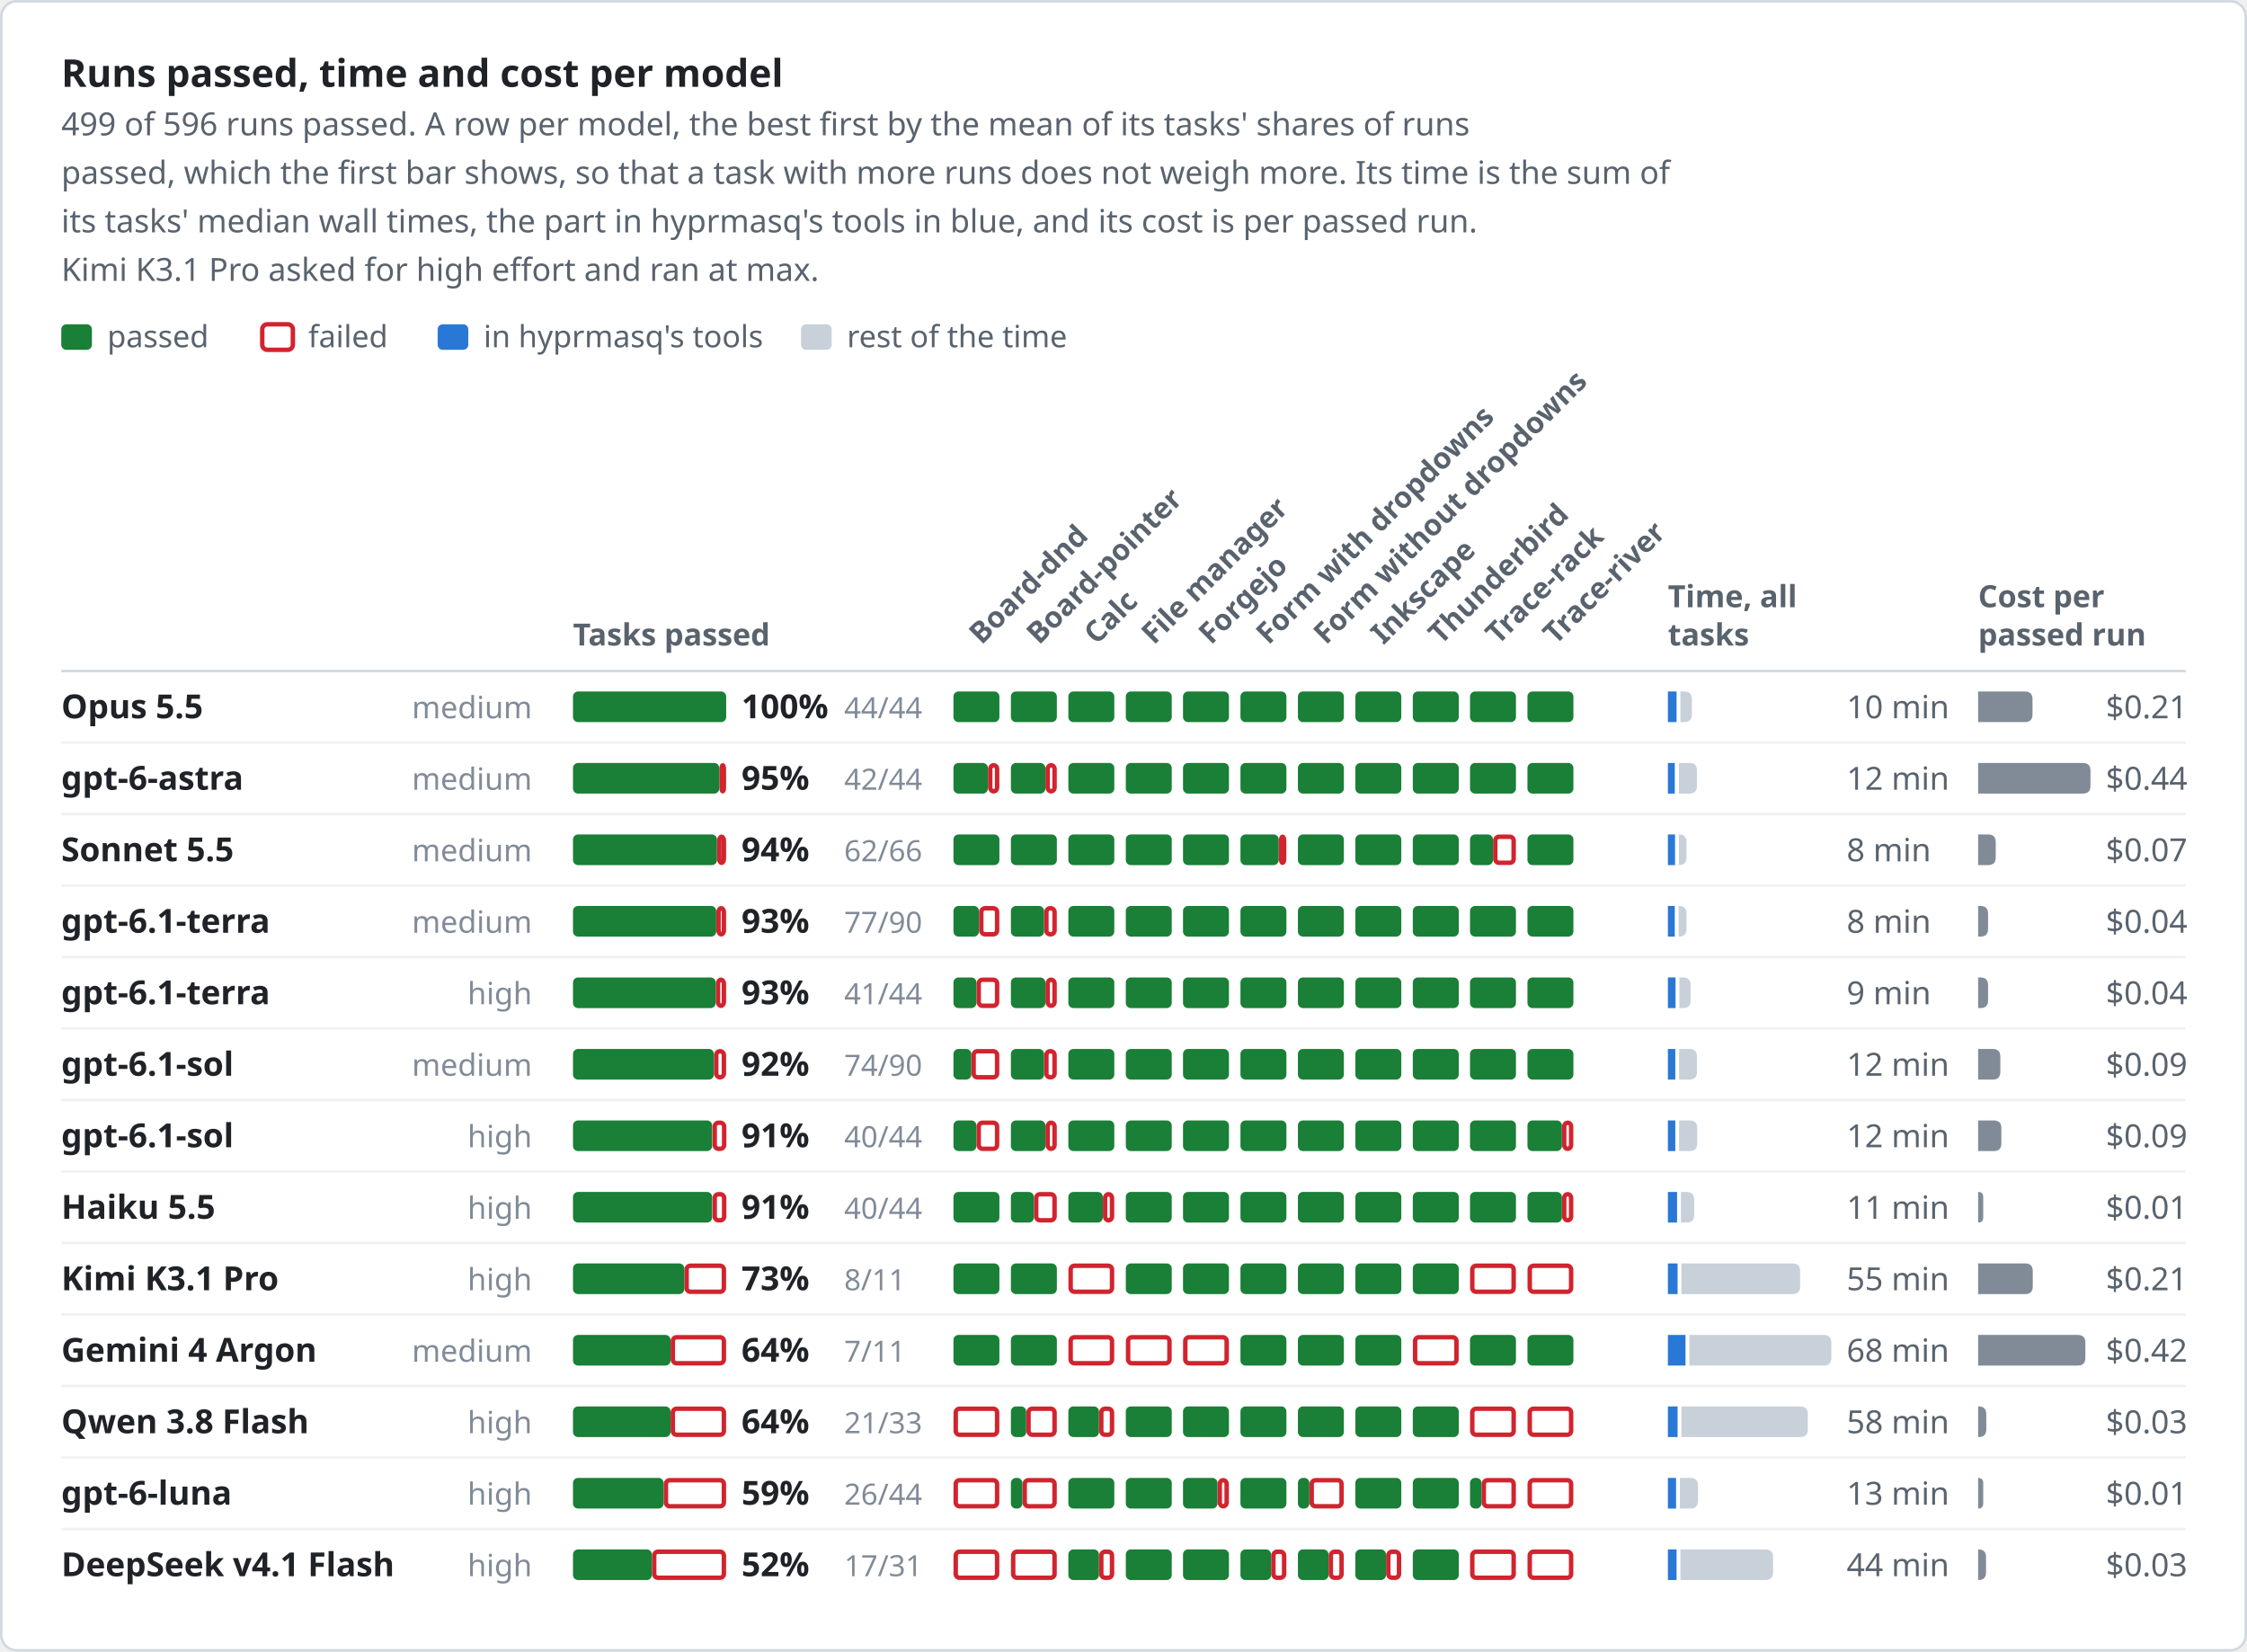
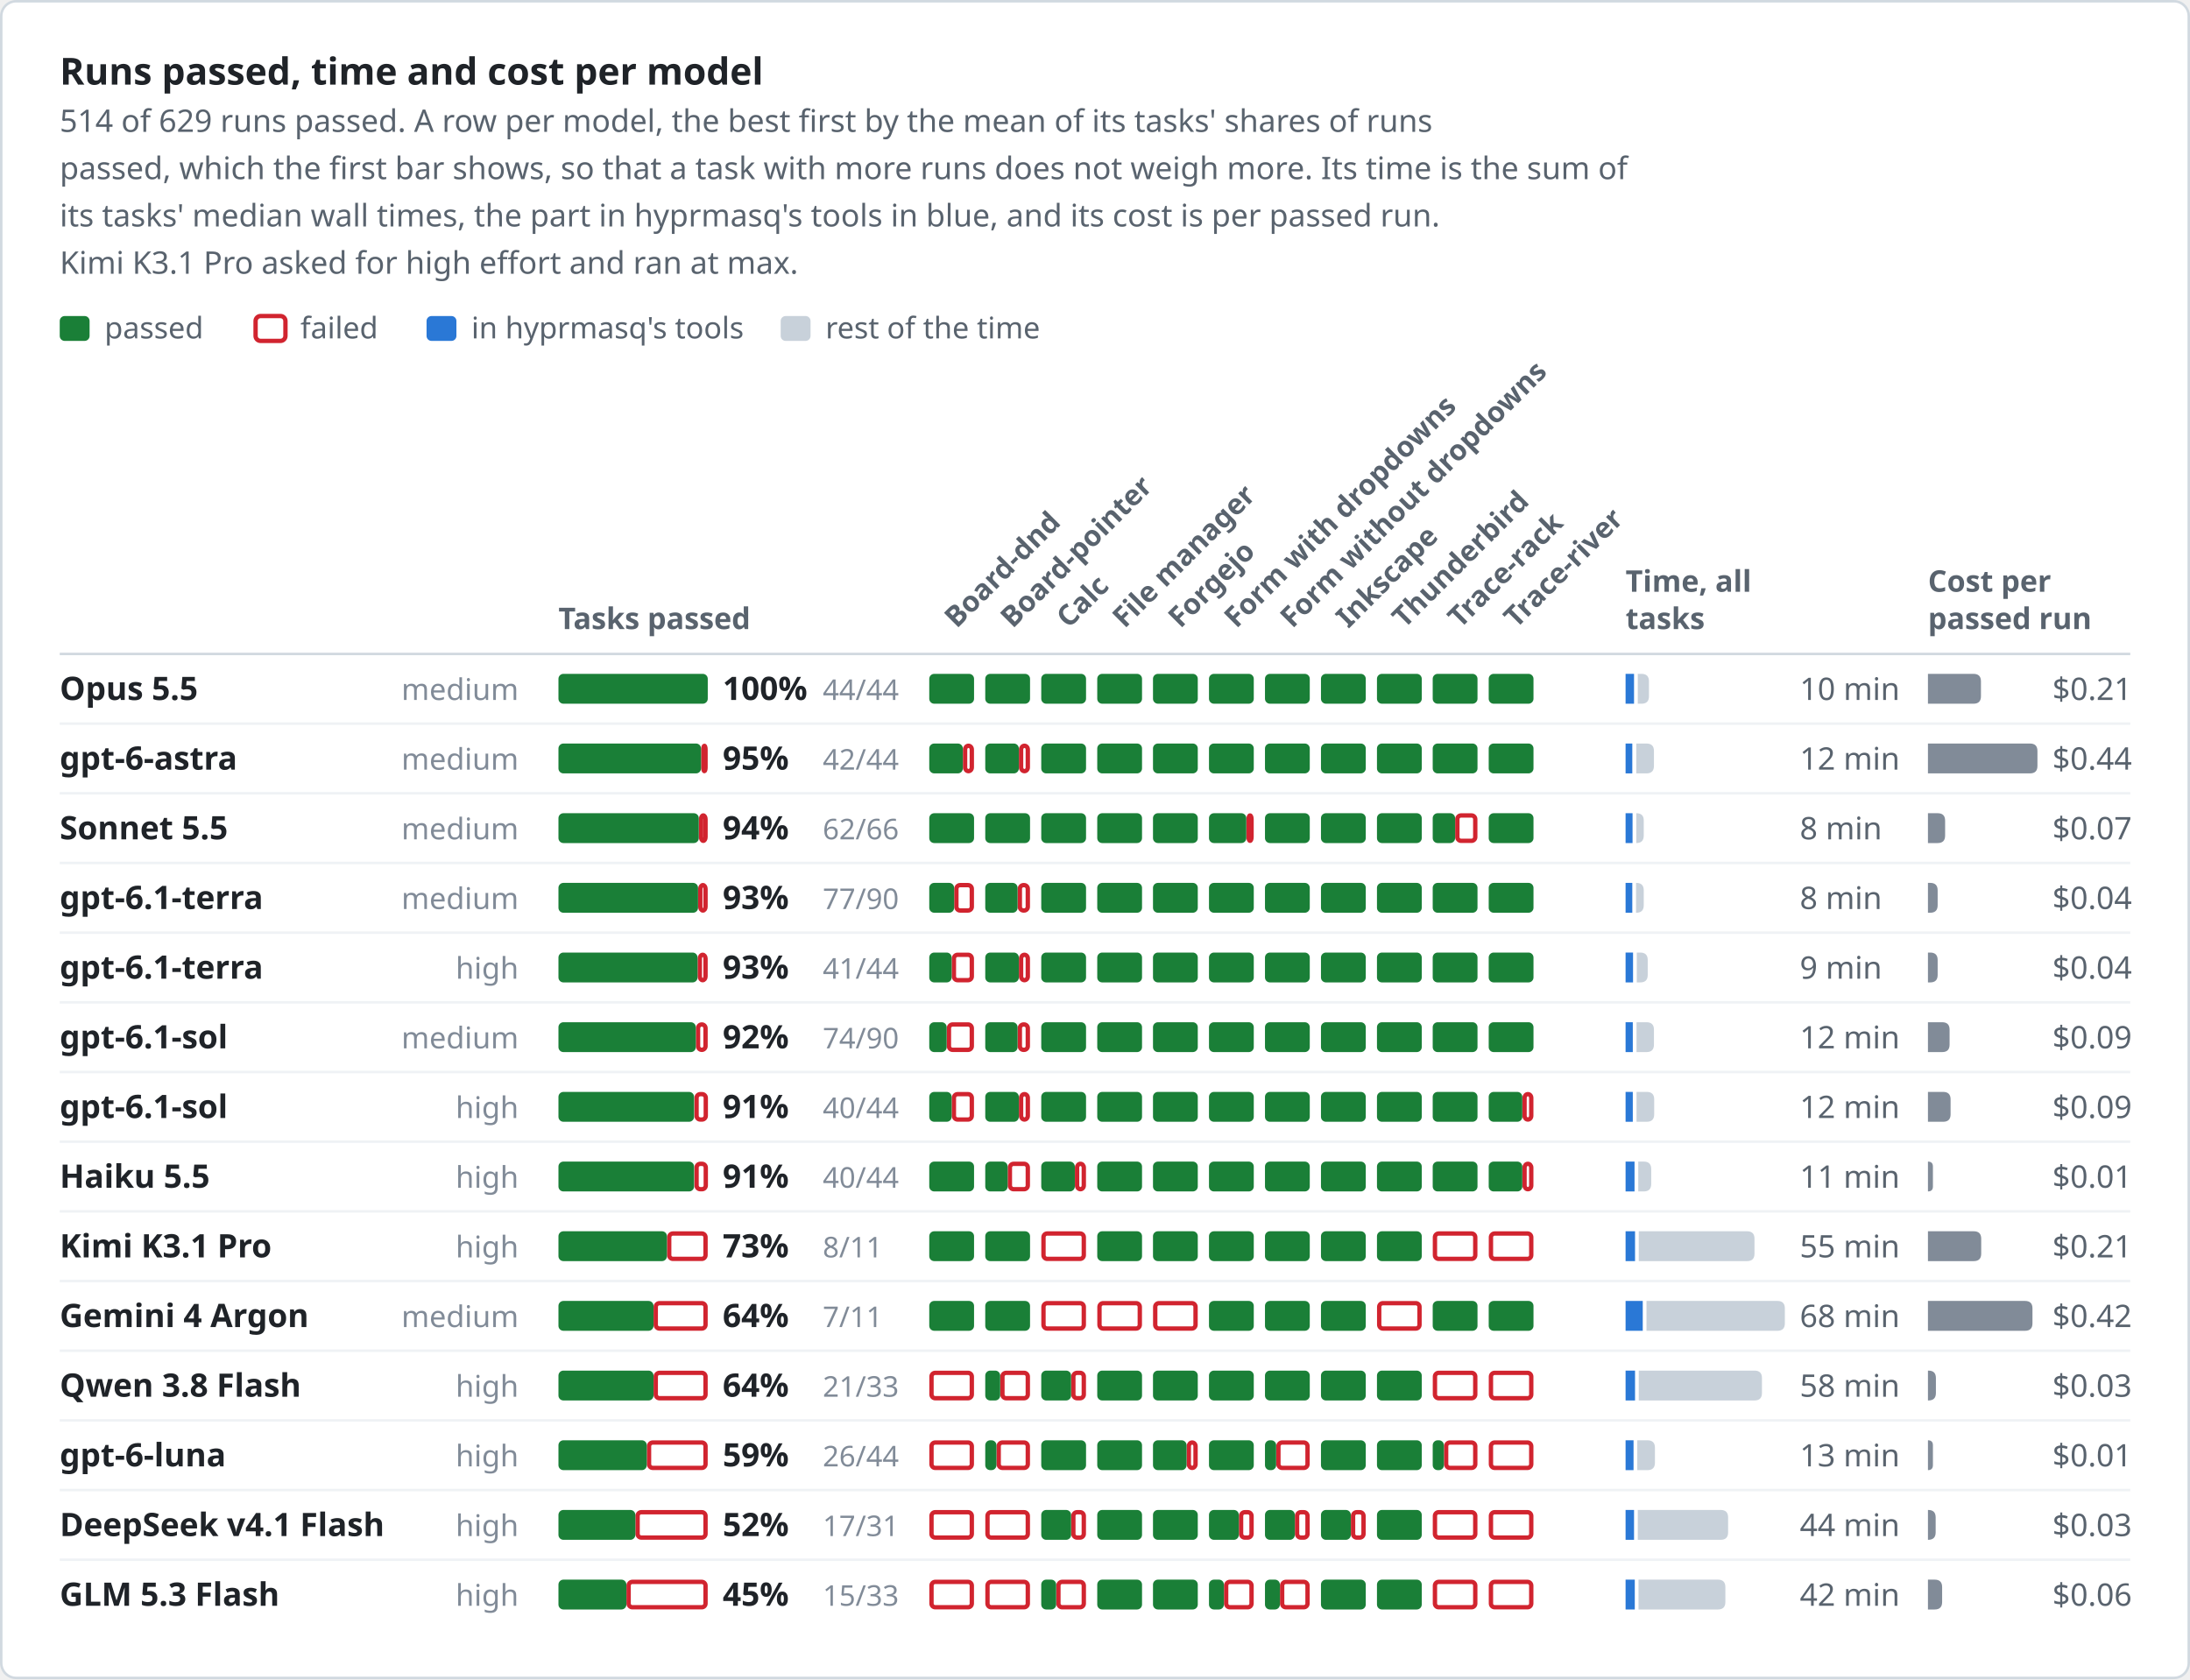
- <svg xmlns="http://www.w3.org/2000/svg" width="880" height="646.8" viewBox="0 0 880 646.8" role="img" aria-label="Runs passed, time and cost per model. 499 of 596 runs passed. A row per model, the best first, with the mean of its tasks' shares of runs passed, each task's share, the sum of its tasks' median wall times and its cost per passed run.">
+ <svg xmlns="http://www.w3.org/2000/svg" width="880" height="674.8" viewBox="0 0 880 674.8" role="img" aria-label="Runs passed, time and cost per model. 514 of 629 runs passed. A row per model, the best first, with the mean of its tasks' shares of runs passed, each task's share, the sum of its tasks' median wall times and its cost per passed run.">
  <style>text{font-family:-apple-system, BlinkMacSystemFont, "Segoe UI", "Noto Sans", Helvetica, Arial, sans-serif;font-variant-numeric:tabular-nums}.t{fill:#1f2328}.t2{fill:#59636e}.m{fill:#818b98}.bg{fill:#ffffff;stroke:#d1d9e0}.grid{stroke:#eff2f5;stroke-width:1}.axis{stroke:#d1d9e0;stroke-width:1}.tools{fill:#2a78d6}.out{fill:#c8d1da}.dot{fill:#424a53;stroke:#ffffff;stroke-width:1.5}.miss{fill:#ffffff;stroke:#d1242f;stroke-width:1.75}.pass{fill:#1a7f37}.fail{fill:#ffffff;stroke:#d1242f;stroke-width:1.75}.cut{stroke:#ffffff;stroke-width:2}.s0{fill:#2a78d6}.s1{fill:#eb6834}.s2{fill:#1baf7a}.s3{fill:#eda100}.s4{fill:#e87ba4}.s5{fill:#008300}.s6{fill:#6250d6}.s7{fill:#e34948}</style>
-   <rect x="0.5" y="0.5" width="879" height="645.8" rx="6" class="bg" />
+   <rect x="0.5" y="0.5" width="879" height="673.8" rx="6" class="bg" />
  <text x="24" y="34" class="t" font-size="15" font-weight="600">Runs passed, time and cost per model</text>
-   <text x="24" y="53" class="t2" font-size="12.5">499 of 596 runs passed. A row per model, the best first by the mean of its tasks' shares of runs</text>
+   <text x="24" y="53" class="t2" font-size="12.5">514 of 629 runs passed. A row per model, the best first by the mean of its tasks' shares of runs</text>
  <text x="24" y="72" class="t2" font-size="12.5">passed, which the first bar shows, so that a task with more runs does not weigh more. Its time is the sum of</text>
  <text x="24" y="91" class="t2" font-size="12.5">its tasks' median wall times, the part in hyprmasq's tools in blue, and its cost is per passed run.</text>
  <text x="24" y="110" class="t2" font-size="12.5">Kimi K3.1 Pro asked for high effort and ran at max.</text>
  <rect x="24" y="127" width="12" height="10" class="pass" rx="2" />
  <text x="42" y="136" class="t2" font-size="12">passed</text>
  <rect x="102.7" y="127" width="12" height="10" class="fail" rx="2" />
  <text x="120.7" y="136" class="t2" font-size="12">failed</text>
  <rect x="171.4" y="127" width="12" height="10" class="tools" rx="2" />
  <text x="189.4" y="136" class="t2" font-size="12">in hyprmasq's tools</text>
  <rect x="313.7" y="127" width="12" height="10" class="out" rx="2" />
  <text x="331.7" y="136" class="t2" font-size="12">rest of the time</text>
  <text x="224.4" y="252.8" class="t2" font-size="12" font-weight="600">Tasks passed</text>
  <text x="653.2" y="237.8" class="t2" font-size="12" font-weight="600">Time, all</text>
  <text x="653.2" y="252.8" class="t2" font-size="12" font-weight="600">tasks</text>
  <text x="774.7" y="237.8" class="t2" font-size="12" font-weight="600">Cost per</text>
  <text x="774.7" y="252.8" class="t2" font-size="12" font-weight="600">passed run</text>
  <text x="384.4" y="252.8" class="t2" font-size="11.5" font-weight="600" transform="rotate(-45 384.4 252.8)">Board-dnd</text>
  <text x="406.9" y="252.8" class="t2" font-size="11.5" font-weight="600" transform="rotate(-45 406.9 252.8)">Board-pointer</text>
  <text x="429.4" y="252.8" class="t2" font-size="11.5" font-weight="600" transform="rotate(-45 429.4 252.8)">Calc</text>
  <text x="451.9" y="252.8" class="t2" font-size="11.5" font-weight="600" transform="rotate(-45 451.9 252.8)">File manager</text>
  <text x="474.3" y="252.8" class="t2" font-size="11.5" font-weight="600" transform="rotate(-45 474.3 252.8)">Forgejo</text>
  <text x="496.8" y="252.8" class="t2" font-size="11.5" font-weight="600" transform="rotate(-45 496.8 252.8)">Form with dropdowns</text>
  <text x="519.3" y="252.8" class="t2" font-size="11.5" font-weight="600" transform="rotate(-45 519.3 252.8)">Form without dropdowns</text>
  <text x="541.8" y="252.8" class="t2" font-size="11.5" font-weight="600" transform="rotate(-45 541.8 252.8)">Inkscape</text>
  <text x="564.3" y="252.8" class="t2" font-size="11.5" font-weight="600" transform="rotate(-45 564.3 252.8)">Thunderbird</text>
  <text x="586.7" y="252.8" class="t2" font-size="11.5" font-weight="600" transform="rotate(-45 586.7 252.8)">Trace-rack</text>
  <text x="609.2" y="252.8" class="t2" font-size="11.5" font-weight="600" transform="rotate(-45 609.2 252.8)">Trace-river</text>
  <line x1="24" y1="262.8" x2="856" y2="262.8" class="axis" />
  <text x="24" y="281.3" class="t" font-size="13" font-weight="600">Opus 5.5</text>
  <text x="208.4" y="281.3" class="m" font-size="12" text-anchor="end">medium</text>
  <rect x="224.4" y="270.8" width="60" height="12" class="pass" rx="2" />
  <text x="290.4" y="281.3" class="t" font-size="13" font-weight="600">100%</text>
  <text x="330.6" y="281.3" class="m" font-size="11.5">44/44</text>
  <rect x="373.4" y="270.8" width="18" height="12" class="pass" rx="2" />
  <rect x="395.9" y="270.8" width="18" height="12" class="pass" rx="2" />
  <rect x="418.4" y="270.8" width="18" height="12" class="pass" rx="2" />
  <rect x="440.9" y="270.8" width="18" height="12" class="pass" rx="2" />
  <rect x="463.3" y="270.8" width="18" height="12" class="pass" rx="2" />
  <rect x="485.8" y="270.8" width="18" height="12" class="pass" rx="2" />
  <rect x="508.3" y="270.8" width="18" height="12" class="pass" rx="2" />
  <rect x="530.8" y="270.8" width="18" height="12" class="pass" rx="2" />
  <rect x="553.3" y="270.8" width="18" height="12" class="pass" rx="2" />
  <rect x="575.7" y="270.8" width="18" height="12" class="pass" rx="2" />
  <rect x="598.2" y="270.8" width="18" height="12" class="pass" rx="2" />
  <rect x="653.2" y="270.8" width="3.4" height="12" class="tools" />
  <path d="M658.1 270.8H659.6Q662.6 270.8 662.6 273.8V279.8Q662.6 282.8 659.6 282.8H658.1Z" class="out" />
  <text x="723.2" y="281.3" class="t2" font-size="12.5">10 min</text>
  <path d="M774.7 270.8H793Q796 270.8 796 273.8V279.8Q796 282.8 793 282.8H774.7Z" class="m" />
  <text x="824.7" y="281.3" class="t2" font-size="12.5">$0.21</text>
  <line x1="24" y1="290.8" x2="856" y2="290.8" class="grid" />
  <text x="24" y="309.3" class="t" font-size="13" font-weight="600">gpt-6-astra</text>
  <text x="208.4" y="309.3" class="m" font-size="12" text-anchor="end">medium</text>
  <rect x="282.6" y="299.7" width="0.9" height="10.2" class="fail" rx="1.5" />
  <rect x="224.4" y="298.8" width="57.3" height="12" class="pass" rx="2" />
  <text x="290.4" y="309.3" class="t" font-size="13" font-weight="600">95%</text>
  <text x="330.6" y="309.3" class="m" font-size="11.5">42/44</text>
  <rect x="387.8" y="299.7" width="2.7" height="10.2" class="fail" rx="1.5" />
  <rect x="373.4" y="298.8" width="13.5" height="12" class="pass" rx="2" />
  <rect x="410.3" y="299.7" width="2.7" height="10.2" class="fail" rx="1.5" />
  <rect x="395.9" y="298.8" width="13.5" height="12" class="pass" rx="2" />
  <rect x="418.4" y="298.8" width="18" height="12" class="pass" rx="2" />
  <rect x="440.9" y="298.8" width="18" height="12" class="pass" rx="2" />
  <rect x="463.3" y="298.8" width="18" height="12" class="pass" rx="2" />
  <rect x="485.8" y="298.8" width="18" height="12" class="pass" rx="2" />
  <rect x="508.3" y="298.8" width="18" height="12" class="pass" rx="2" />
  <rect x="530.8" y="298.8" width="18" height="12" class="pass" rx="2" />
  <rect x="553.3" y="298.8" width="18" height="12" class="pass" rx="2" />
  <rect x="575.7" y="298.8" width="18" height="12" class="pass" rx="2" />
  <rect x="598.2" y="298.8" width="18" height="12" class="pass" rx="2" />
  <rect x="653.2" y="298.8" width="2.7" height="12" class="tools" />
  <path d="M657.5 298.8H661.6Q664.6 298.8 664.6 301.8V307.8Q664.6 310.8 661.6 310.8H657.5Z" class="out" />
  <text x="723.2" y="309.3" class="t2" font-size="12.5">12 min</text>
  <path d="M774.7 298.8H815.7Q818.7 298.8 818.7 301.8V307.8Q818.7 310.8 815.7 310.8H774.7Z" class="m" />
  <text x="824.7" y="309.3" class="t2" font-size="12.5">$0.44</text>
  <line x1="24" y1="318.8" x2="856" y2="318.8" class="grid" />
  <text x="24" y="337.3" class="t" font-size="13" font-weight="600">Sonnet 5.5</text>
  <text x="208.4" y="337.3" class="m" font-size="12" text-anchor="end">medium</text>
  <rect x="281.7" y="327.7" width="1.8" height="10.2" class="fail" rx="1.5" />
  <rect x="224.4" y="326.8" width="56.4" height="12" class="pass" rx="2" />
  <text x="290.4" y="337.3" class="t" font-size="13" font-weight="600">94%</text>
  <text x="330.6" y="337.3" class="m" font-size="11.5">62/66</text>
  <rect x="373.4" y="326.8" width="18" height="12" class="pass" rx="2" />
  <rect x="395.9" y="326.8" width="18" height="12" class="pass" rx="2" />
  <rect x="418.4" y="326.8" width="18" height="12" class="pass" rx="2" />
  <rect x="440.9" y="326.8" width="18" height="12" class="pass" rx="2" />
  <rect x="463.3" y="326.8" width="18" height="12" class="pass" rx="2" />
  <rect x="501.7" y="327.7" width="1.2" height="10.2" class="fail" rx="1.5" />
  <rect x="485.8" y="326.8" width="15" height="12" class="pass" rx="2" />
  <rect x="508.3" y="326.8" width="18" height="12" class="pass" rx="2" />
  <rect x="530.8" y="326.8" width="18" height="12" class="pass" rx="2" />
  <rect x="553.3" y="326.8" width="18" height="12" class="pass" rx="2" />
  <rect x="585.6" y="327.7" width="7.2" height="10.2" class="fail" rx="1.5" />
  <rect x="575.7" y="326.8" width="9" height="12" class="pass" rx="2" />
  <rect x="598.2" y="326.8" width="18" height="12" class="pass" rx="2" />
  <rect x="653.2" y="326.8" width="2.8" height="12" class="tools" />
  <path d="M657.5 326.8H657.5Q660.5 326.8 660.5 329.7V335.8Q660.5 338.8 657.5 338.8H657.5Z" class="out" />
  <text x="723.2" y="337.3" class="t2" font-size="12.5">8 min</text>
  <path d="M774.7 326.8H778.6Q781.6 326.8 781.6 329.8V335.8Q781.6 338.8 778.6 338.8H774.7Z" class="m" />
  <text x="824.7" y="337.3" class="t2" font-size="12.5">$0.07</text>
  <line x1="24" y1="346.8" x2="856" y2="346.8" class="grid" />
  <text x="24" y="365.3" class="t" font-size="13" font-weight="600">gpt-6.1-terra</text>
  <text x="208.4" y="365.3" class="m" font-size="12" text-anchor="end">medium</text>
  <rect x="281.4" y="355.7" width="2.1" height="10.2" class="fail" rx="1.5" />
  <rect x="224.4" y="354.8" width="56.1" height="12" class="pass" rx="2" />
  <text x="290.4" y="365.3" class="t" font-size="13" font-weight="600">93%</text>
  <text x="330.6" y="365.3" class="m" font-size="11.5">77/90</text>
  <rect x="384.3" y="355.7" width="6.2" height="10.2" class="fail" rx="1.5" />
  <rect x="373.4" y="354.8" width="10" height="12" class="pass" rx="2" />
  <rect x="409.8" y="355.7" width="3.2" height="10.2" class="fail" rx="1.5" />
  <rect x="395.9" y="354.8" width="13" height="12" class="pass" rx="2" />
  <rect x="418.4" y="354.8" width="18" height="12" class="pass" rx="2" />
  <rect x="440.9" y="354.8" width="18" height="12" class="pass" rx="2" />
  <rect x="463.3" y="354.8" width="18" height="12" class="pass" rx="2" />
  <rect x="485.8" y="354.8" width="18" height="12" class="pass" rx="2" />
  <rect x="508.3" y="354.8" width="18" height="12" class="pass" rx="2" />
  <rect x="530.8" y="354.8" width="18" height="12" class="pass" rx="2" />
  <rect x="553.3" y="354.8" width="18" height="12" class="pass" rx="2" />
  <rect x="575.7" y="354.8" width="18" height="12" class="pass" rx="2" />
  <rect x="598.2" y="354.8" width="18" height="12" class="pass" rx="2" />
  <rect x="653.2" y="354.8" width="2.7" height="12" class="tools" />
  <path d="M657.4 354.8H657.5Q660.5 354.8 660.5 357.8V363.8Q660.5 366.8 657.5 366.8H657.4Z" class="out" />
  <text x="723.2" y="365.3" class="t2" font-size="12.5">8 min</text>
  <path d="M774.7 354.8H775.6Q778.6 354.8 778.6 357.8V363.8Q778.6 366.8 775.6 366.8H774.7Z" class="m" />
  <text x="824.7" y="365.3" class="t2" font-size="12.5">$0.04</text>
  <line x1="24" y1="374.8" x2="856" y2="374.8" class="grid" />
  <text x="24" y="393.3" class="t" font-size="13" font-weight="600">gpt-6.1-terra</text>
  <text x="208.4" y="393.3" class="m" font-size="12" text-anchor="end">high</text>
  <rect x="281.2" y="383.7" width="2.3" height="10.2" class="fail" rx="1.5" />
  <rect x="224.4" y="382.8" width="55.9" height="12" class="pass" rx="2" />
  <text x="290.4" y="393.3" class="t" font-size="13" font-weight="600">93%</text>
  <text x="330.6" y="393.3" class="m" font-size="11.5">41/44</text>
  <rect x="383.3" y="383.7" width="7.2" height="10.2" class="fail" rx="1.5" />
  <rect x="373.4" y="382.8" width="9" height="12" class="pass" rx="2" />
  <rect x="410.3" y="383.7" width="2.7" height="10.2" class="fail" rx="1.5" />
  <rect x="395.9" y="382.8" width="13.5" height="12" class="pass" rx="2" />
  <rect x="418.4" y="382.8" width="18" height="12" class="pass" rx="2" />
  <rect x="440.9" y="382.8" width="18" height="12" class="pass" rx="2" />
  <rect x="463.3" y="382.8" width="18" height="12" class="pass" rx="2" />
  <rect x="485.8" y="382.8" width="18" height="12" class="pass" rx="2" />
  <rect x="508.3" y="382.8" width="18" height="12" class="pass" rx="2" />
  <rect x="530.8" y="382.8" width="18" height="12" class="pass" rx="2" />
  <rect x="553.3" y="382.8" width="18" height="12" class="pass" rx="2" />
  <rect x="575.7" y="382.8" width="18" height="12" class="pass" rx="2" />
  <rect x="598.2" y="382.8" width="18" height="12" class="pass" rx="2" />
  <rect x="653.2" y="382.8" width="3" height="12" class="tools" />
  <path d="M657.7 382.8H659.1Q662.1 382.8 662.1 385.8V391.8Q662.1 394.8 659.1 394.8H657.7Z" class="out" />
  <text x="723.2" y="393.3" class="t2" font-size="12.5">9 min</text>
  <path d="M774.7 382.8H775.6Q778.6 382.8 778.6 385.8V391.8Q778.6 394.8 775.6 394.8H774.7Z" class="m" />
  <text x="824.7" y="393.3" class="t2" font-size="12.5">$0.04</text>
  <line x1="24" y1="402.8" x2="856" y2="402.8" class="grid" />
  <text x="24" y="421.3" class="t" font-size="13" font-weight="600">gpt-6.1-sol</text>
  <text x="208.4" y="421.3" class="m" font-size="12" text-anchor="end">medium</text>
  <rect x="280.5" y="411.7" width="3" height="10.2" class="fail" rx="1.5" />
  <rect x="224.4" y="410.8" width="55.2" height="12" class="pass" rx="2" />
  <text x="290.4" y="421.3" class="t" font-size="13" font-weight="600">92%</text>
  <text x="330.6" y="421.3" class="m" font-size="11.5">74/90</text>
  <rect x="381.3" y="411.7" width="9.2" height="10.2" class="fail" rx="1.5" />
  <rect x="373.4" y="410.8" width="7" height="12" class="pass" rx="2" />
  <rect x="409.8" y="411.7" width="3.2" height="10.2" class="fail" rx="1.5" />
  <rect x="395.9" y="410.8" width="13" height="12" class="pass" rx="2" />
  <rect x="418.4" y="410.8" width="18" height="12" class="pass" rx="2" />
  <rect x="440.9" y="410.8" width="18" height="12" class="pass" rx="2" />
  <rect x="463.3" y="410.8" width="18" height="12" class="pass" rx="2" />
  <rect x="485.8" y="410.8" width="18" height="12" class="pass" rx="2" />
  <rect x="508.3" y="410.8" width="18" height="12" class="pass" rx="2" />
  <rect x="530.8" y="410.8" width="18" height="12" class="pass" rx="2" />
  <rect x="553.3" y="410.8" width="18" height="12" class="pass" rx="2" />
  <rect x="575.7" y="410.8" width="18" height="12" class="pass" rx="2" />
  <rect x="598.2" y="410.8" width="18" height="12" class="pass" rx="2" />
  <rect x="653.2" y="410.8" width="2.9" height="12" class="tools" />
  <path d="M657.6 410.8H661.6Q664.6 410.8 664.6 413.8V419.8Q664.6 422.8 661.6 422.8H657.6Z" class="out" />
  <text x="723.2" y="421.3" class="t2" font-size="12.5">12 min</text>
  <path d="M774.7 410.8H780.4Q783.4 410.8 783.4 413.8V419.8Q783.4 422.8 780.4 422.8H774.7Z" class="m" />
  <text x="824.7" y="421.3" class="t2" font-size="12.5">$0.09</text>
  <line x1="24" y1="430.8" x2="856" y2="430.8" class="grid" />
  <text x="24" y="449.3" class="t" font-size="13" font-weight="600">gpt-6.1-sol</text>
  <text x="208.4" y="449.3" class="m" font-size="12" text-anchor="end">high</text>
  <rect x="279.9" y="439.7" width="3.7" height="10.2" class="fail" rx="1.5" />
  <rect x="224.4" y="438.8" width="54.5" height="12" class="pass" rx="2" />
  <text x="290.4" y="449.3" class="t" font-size="13" font-weight="600">91%</text>
  <text x="330.6" y="449.3" class="m" font-size="11.5">40/44</text>
  <rect x="383.3" y="439.7" width="7.2" height="10.2" class="fail" rx="1.5" />
  <rect x="373.4" y="438.8" width="9" height="12" class="pass" rx="2" />
  <rect x="410.3" y="439.7" width="2.7" height="10.2" class="fail" rx="1.5" />
  <rect x="395.9" y="438.8" width="13.5" height="12" class="pass" rx="2" />
  <rect x="418.4" y="438.8" width="18" height="12" class="pass" rx="2" />
  <rect x="440.9" y="438.8" width="18" height="12" class="pass" rx="2" />
  <rect x="463.3" y="438.8" width="18" height="12" class="pass" rx="2" />
  <rect x="485.8" y="438.8" width="18" height="12" class="pass" rx="2" />
  <rect x="508.3" y="438.8" width="18" height="12" class="pass" rx="2" />
  <rect x="530.8" y="438.8" width="18" height="12" class="pass" rx="2" />
  <rect x="553.3" y="438.8" width="18" height="12" class="pass" rx="2" />
  <rect x="575.7" y="438.8" width="18" height="12" class="pass" rx="2" />
  <rect x="612.6" y="439.7" width="2.7" height="10.2" class="fail" rx="1.5" />
  <rect x="598.2" y="438.8" width="13.5" height="12" class="pass" rx="2" />
  <rect x="653.2" y="438.8" width="2.9" height="12" class="tools" />
  <path d="M657.6 438.8H661.7Q664.7 438.8 664.7 441.8V447.8Q664.7 450.8 661.7 450.8H657.6Z" class="out" />
  <text x="723.2" y="449.3" class="t2" font-size="12.5">12 min</text>
  <path d="M774.7 438.8H780.8Q783.8 438.8 783.8 441.8V447.8Q783.8 450.8 780.8 450.8H774.7Z" class="m" />
  <text x="824.7" y="449.3" class="t2" font-size="12.5">$0.09</text>
  <line x1="24" y1="458.8" x2="856" y2="458.8" class="grid" />
  <text x="24" y="477.3" class="t" font-size="13" font-weight="600">Haiku 5.5</text>
  <text x="208.4" y="477.3" class="m" font-size="12" text-anchor="end">high</text>
  <rect x="279.9" y="467.7" width="3.7" height="10.2" class="fail" rx="1.5" />
  <rect x="224.4" y="466.8" width="54.5" height="12" class="pass" rx="2" />
  <text x="290.4" y="477.3" class="t" font-size="13" font-weight="600">91%</text>
  <text x="330.6" y="477.3" class="m" font-size="11.5">40/44</text>
  <rect x="373.4" y="466.8" width="18" height="12" class="pass" rx="2" />
  <rect x="405.8" y="467.7" width="7.2" height="10.2" class="fail" rx="1.5" />
  <rect x="395.9" y="466.8" width="9" height="12" class="pass" rx="2" />
  <rect x="432.8" y="467.7" width="2.7" height="10.2" class="fail" rx="1.5" />
  <rect x="418.4" y="466.8" width="13.5" height="12" class="pass" rx="2" />
  <rect x="440.9" y="466.8" width="18" height="12" class="pass" rx="2" />
  <rect x="463.3" y="466.8" width="18" height="12" class="pass" rx="2" />
  <rect x="485.8" y="466.8" width="18" height="12" class="pass" rx="2" />
  <rect x="508.3" y="466.8" width="18" height="12" class="pass" rx="2" />
  <rect x="530.8" y="466.8" width="18" height="12" class="pass" rx="2" />
  <rect x="553.3" y="466.8" width="18" height="12" class="pass" rx="2" />
  <rect x="575.7" y="466.8" width="18" height="12" class="pass" rx="2" />
  <rect x="612.6" y="467.7" width="2.7" height="10.2" class="fail" rx="1.5" />
  <rect x="598.2" y="466.8" width="13.5" height="12" class="pass" rx="2" />
  <rect x="653.2" y="466.8" width="3.6" height="12" class="tools" />
  <path d="M658.3 466.8H660.5Q663.5 466.8 663.5 469.8V475.8Q663.5 478.8 660.5 478.8H658.3Z" class="out" />
  <text x="723.2" y="477.3" class="t2" font-size="12.5">11 min</text>
  <path d="M774.7 466.8H774.7Q776.7 466.8 776.7 468.8V476.8Q776.7 478.8 774.7 478.8H774.7Z" class="m" />
  <text x="824.7" y="477.3" class="t2" font-size="12.5">$0.01</text>
  <line x1="24" y1="486.8" x2="856" y2="486.8" class="grid" />
  <text x="24" y="505.3" class="t" font-size="13" font-weight="600">Kimi K3.1 Pro</text>
  <text x="208.4" y="505.3" class="m" font-size="12" text-anchor="end">high</text>
  <rect x="268.9" y="495.7" width="14.6" height="10.2" class="fail" rx="1.5" />
  <rect x="224.4" y="494.8" width="43.6" height="12" class="pass" rx="2" />
  <text x="290.4" y="505.3" class="t" font-size="13" font-weight="600">73%</text>
  <text x="330.6" y="505.3" class="m" font-size="11.5">8/11</text>
  <rect x="373.4" y="494.8" width="18" height="12" class="pass" rx="2" />
  <rect x="395.9" y="494.8" width="18" height="12" class="pass" rx="2" />
  <rect x="419.3" y="495.7" width="16.2" height="10.2" class="fail" rx="1.5" />
  <rect x="440.9" y="494.8" width="18" height="12" class="pass" rx="2" />
  <rect x="463.3" y="494.8" width="18" height="12" class="pass" rx="2" />
  <rect x="485.8" y="494.8" width="18" height="12" class="pass" rx="2" />
  <rect x="508.3" y="494.8" width="18" height="12" class="pass" rx="2" />
  <rect x="530.8" y="494.8" width="18" height="12" class="pass" rx="2" />
  <rect x="553.3" y="494.8" width="18" height="12" class="pass" rx="2" />
  <rect x="576.6" y="495.7" width="16.2" height="10.2" class="fail" rx="1.5" />
  <rect x="599.1" y="495.7" width="16.2" height="10.2" class="fail" rx="1.5" />
  <rect x="653.2" y="494.8" width="3.8" height="12" class="tools" />
  <path d="M658.5 494.8H702Q705 494.8 705 497.8V503.8Q705 506.8 702 506.8H658.5Z" class="out" />
  <text x="723.2" y="505.3" class="t2" font-size="12.5">55 min</text>
  <path d="M774.7 494.8H793.1Q796.1 494.8 796.1 497.8V503.8Q796.1 506.8 793.1 506.8H774.7Z" class="m" />
  <text x="824.7" y="505.3" class="t2" font-size="12.5">$0.21</text>
  <line x1="24" y1="514.8" x2="856" y2="514.8" class="grid" />
  <text x="24" y="533.3" class="t" font-size="13" font-weight="600">Gemini 4 Argon</text>
  <text x="208.4" y="533.3" class="m" font-size="12" text-anchor="end">medium</text>
  <rect x="263.5" y="523.7" width="20" height="10.2" class="fail" rx="1.5" />
  <rect x="224.4" y="522.8" width="38.2" height="12" class="pass" rx="2" />
  <text x="290.4" y="533.3" class="t" font-size="13" font-weight="600">64%</text>
  <text x="330.6" y="533.3" class="m" font-size="11.5">7/11</text>
  <rect x="373.4" y="522.8" width="18" height="12" class="pass" rx="2" />
  <rect x="395.9" y="522.8" width="18" height="12" class="pass" rx="2" />
  <rect x="419.3" y="523.7" width="16.2" height="10.2" class="fail" rx="1.5" />
  <rect x="441.8" y="523.7" width="16.2" height="10.2" class="fail" rx="1.5" />
  <rect x="464.2" y="523.7" width="16.2" height="10.2" class="fail" rx="1.5" />
  <rect x="485.8" y="522.8" width="18" height="12" class="pass" rx="2" />
  <rect x="508.3" y="522.8" width="18" height="12" class="pass" rx="2" />
  <rect x="530.8" y="522.8" width="18" height="12" class="pass" rx="2" />
  <rect x="554.2" y="523.7" width="16.2" height="10.2" class="fail" rx="1.5" />
  <rect x="575.7" y="522.8" width="18" height="12" class="pass" rx="2" />
  <rect x="598.2" y="522.8" width="18" height="12" class="pass" rx="2" />
  <rect x="653.2" y="522.8" width="6.9" height="12" class="tools" />
  <path d="M661.6 522.8H714.2Q717.2 522.8 717.2 525.8V531.8Q717.2 534.8 714.2 534.8H661.6Z" class="out" />
  <text x="723.2" y="533.3" class="t2" font-size="12.5">68 min</text>
  <path d="M774.7 522.8H813.7Q816.7 522.8 816.7 525.8V531.8Q816.7 534.8 813.7 534.8H774.7Z" class="m" />
  <text x="824.7" y="533.3" class="t2" font-size="12.5">$0.42</text>
  <line x1="24" y1="542.8" x2="856" y2="542.8" class="grid" />
  <text x="24" y="561.3" class="t" font-size="13" font-weight="600">Qwen 3.8 Flash</text>
  <text x="208.4" y="561.3" class="m" font-size="12" text-anchor="end">high</text>
  <rect x="263.5" y="551.7" width="20" height="10.2" class="fail" rx="1.5" />
  <rect x="224.4" y="550.8" width="38.2" height="12" class="pass" rx="2" />
  <text x="290.4" y="561.3" class="t" font-size="13" font-weight="600">64%</text>
  <text x="330.6" y="561.3" class="m" font-size="11.5">21/33</text>
  <rect x="374.3" y="551.7" width="16.2" height="10.2" class="fail" rx="1.5" />
  <rect x="402.8" y="551.7" width="10.2" height="10.2" class="fail" rx="1.5" />
  <rect x="395.9" y="550.8" width="6" height="12" class="pass" rx="2" />
  <rect x="431.3" y="551.7" width="4.2" height="10.2" class="fail" rx="1.5" />
  <rect x="418.4" y="550.8" width="12" height="12" class="pass" rx="2" />
  <rect x="440.9" y="550.8" width="18" height="12" class="pass" rx="2" />
  <rect x="463.3" y="550.8" width="18" height="12" class="pass" rx="2" />
  <rect x="485.8" y="550.8" width="18" height="12" class="pass" rx="2" />
  <rect x="508.3" y="550.8" width="18" height="12" class="pass" rx="2" />
  <rect x="530.8" y="550.8" width="18" height="12" class="pass" rx="2" />
  <rect x="553.3" y="550.8" width="18" height="12" class="pass" rx="2" />
  <rect x="576.6" y="551.7" width="16.2" height="10.2" class="fail" rx="1.5" />
  <rect x="599.1" y="551.7" width="16.2" height="10.2" class="fail" rx="1.5" />
  <rect x="653.2" y="550.8" width="3.8" height="12" class="tools" />
  <path d="M658.5 550.8H705Q708 550.8 708 553.8V559.8Q708 562.8 705 562.8H658.5Z" class="out" />
  <text x="723.2" y="561.3" class="t2" font-size="12.5">58 min</text>
  <path d="M774.7 550.8H774.9Q777.9 550.8 777.9 553.8V559.8Q777.9 562.8 774.9 562.8H774.7Z" class="m" />
  <text x="824.7" y="561.3" class="t2" font-size="12.5">$0.03</text>
  <line x1="24" y1="570.8" x2="856" y2="570.8" class="grid" />
  <text x="24" y="589.3" class="t" font-size="13" font-weight="600">gpt-6-luna</text>
  <text x="208.4" y="589.3" class="m" font-size="12" text-anchor="end">high</text>
  <rect x="260.8" y="579.7" width="22.7" height="10.2" class="fail" rx="1.5" />
  <rect x="224.4" y="578.8" width="35.5" height="12" class="pass" rx="2" />
  <text x="290.4" y="589.3" class="t" font-size="13" font-weight="600">59%</text>
  <text x="330.6" y="589.3" class="m" font-size="11.5">26/44</text>
  <rect x="374.3" y="579.7" width="16.2" height="10.2" class="fail" rx="1.5" />
  <rect x="401.3" y="579.7" width="11.7" height="10.2" class="fail" rx="1.5" />
  <rect x="395.9" y="578.8" width="4.5" height="12" class="pass" rx="2" />
  <rect x="418.4" y="578.8" width="18" height="12" class="pass" rx="2" />
  <rect x="440.9" y="578.8" width="18" height="12" class="pass" rx="2" />
  <rect x="477.7" y="579.7" width="2.7" height="10.2" class="fail" rx="1.5" />
  <rect x="463.3" y="578.8" width="13.5" height="12" class="pass" rx="2" />
  <rect x="485.8" y="578.8" width="18" height="12" class="pass" rx="2" />
  <rect x="513.7" y="579.7" width="11.7" height="10.2" class="fail" rx="1.5" />
  <rect x="508.3" y="578.8" width="4.5" height="12" class="pass" rx="2" />
  <rect x="530.8" y="578.8" width="18" height="12" class="pass" rx="2" />
  <rect x="553.3" y="578.8" width="18" height="12" class="pass" rx="2" />
  <rect x="581.1" y="579.7" width="11.7" height="10.2" class="fail" rx="1.5" />
  <rect x="575.7" y="578.8" width="4.5" height="12" class="pass" rx="2" />
  <rect x="599.1" y="579.7" width="16.2" height="10.2" class="fail" rx="1.5" />
  <rect x="653.2" y="578.8" width="3.2" height="12" class="tools" />
  <path d="M657.9 578.8H662Q665 578.8 665 581.8V587.8Q665 590.8 662 590.8H657.9Z" class="out" />
  <text x="723.2" y="589.3" class="t2" font-size="12.5">13 min</text>
  <path d="M774.7 578.8H774.7Q776.7 578.8 776.7 580.8V588.8Q776.7 590.8 774.7 590.8H774.7Z" class="m" />
  <text x="824.7" y="589.3" class="t2" font-size="12.5">$0.01</text>
  <line x1="24" y1="598.8" x2="856" y2="598.8" class="grid" />
  <text x="24" y="617.3" class="t" font-size="13" font-weight="600">DeepSeek v4.1 Flash</text>
  <text x="208.4" y="617.3" class="m" font-size="12" text-anchor="end">high</text>
  <rect x="256.2" y="607.7" width="27.3" height="10.2" class="fail" rx="1.5" />
  <rect x="224.4" y="606.8" width="30.9" height="12" class="pass" rx="2" />
  <text x="290.4" y="617.3" class="t" font-size="13" font-weight="600">52%</text>
  <text x="330.6" y="617.3" class="m" font-size="11.5">17/31</text>
  <rect x="374.3" y="607.7" width="16.2" height="10.2" class="fail" rx="1.5" />
  <rect x="396.8" y="607.7" width="16.2" height="10.2" class="fail" rx="1.5" />
  <rect x="431.3" y="607.7" width="4.2" height="10.2" class="fail" rx="1.5" />
  <rect x="418.4" y="606.8" width="12" height="12" class="pass" rx="2" />
  <rect x="440.9" y="606.8" width="18" height="12" class="pass" rx="2" />
  <rect x="463.3" y="606.8" width="18" height="12" class="pass" rx="2" />
  <rect x="498.7" y="607.7" width="4.2" height="10.2" class="fail" rx="1.5" />
  <rect x="485.8" y="606.8" width="12" height="12" class="pass" rx="2" />
  <rect x="521.2" y="607.7" width="4.2" height="10.2" class="fail" rx="1.5" />
  <rect x="508.3" y="606.8" width="12" height="12" class="pass" rx="2" />
  <rect x="543.7" y="607.7" width="4.2" height="10.2" class="fail" rx="1.5" />
  <rect x="530.8" y="606.8" width="12" height="12" class="pass" rx="2" />
  <rect x="553.3" y="606.8" width="18" height="12" class="pass" rx="2" />
  <rect x="576.6" y="607.7" width="16.2" height="10.2" class="fail" rx="1.5" />
  <rect x="599.1" y="607.7" width="16.2" height="10.2" class="fail" rx="1.5" />
  <rect x="653.2" y="606.8" width="3.4" height="12" class="tools" />
  <path d="M658.1 606.8H691.4Q694.4 606.8 694.4 609.8V615.8Q694.4 618.8 691.4 618.8H658.1Z" class="out" />
  <text x="723.2" y="617.3" class="t2" font-size="12.5">44 min</text>
  <path d="M774.7 606.8H774.8Q777.8 606.8 777.8 609.8V615.8Q777.8 618.8 774.8 618.8H774.7Z" class="m" />
  <text x="824.7" y="617.3" class="t2" font-size="12.5">$0.03</text>
+   <line x1="24" y1="626.8" x2="856" y2="626.8" class="grid" />
+   <text x="24" y="645.3" class="t" font-size="13" font-weight="600">GLM 5.3 Flash</text>
+   <text x="208.4" y="645.3" class="m" font-size="12" text-anchor="end">high</text>
+   <rect x="252.6" y="635.7" width="30.9" height="10.2" class="fail" rx="1.5" />
+   <rect x="224.4" y="634.8" width="27.3" height="12" class="pass" rx="2" />
+   <text x="290.4" y="645.3" class="t" font-size="13" font-weight="600">45%</text>
+   <text x="330.6" y="645.3" class="m" font-size="11.5">15/33</text>
+   <rect x="374.3" y="635.7" width="16.2" height="10.2" class="fail" rx="1.5" />
+   <rect x="396.8" y="635.7" width="16.2" height="10.2" class="fail" rx="1.5" />
+   <rect x="425.3" y="635.7" width="10.2" height="10.2" class="fail" rx="1.5" />
+   <rect x="418.4" y="634.8" width="6" height="12" class="pass" rx="2" />
+   <rect x="440.9" y="634.8" width="18" height="12" class="pass" rx="2" />
+   <rect x="463.3" y="634.8" width="18" height="12" class="pass" rx="2" />
+   <rect x="492.7" y="635.7" width="10.2" height="10.2" class="fail" rx="1.5" />
+   <rect x="485.8" y="634.8" width="6" height="12" class="pass" rx="2" />
+   <rect x="515.2" y="635.7" width="10.2" height="10.2" class="fail" rx="1.5" />
+   <rect x="508.3" y="634.8" width="6" height="12" class="pass" rx="2" />
+   <rect x="530.8" y="634.8" width="18" height="12" class="pass" rx="2" />
+   <rect x="553.3" y="634.8" width="18" height="12" class="pass" rx="2" />
+   <rect x="576.6" y="635.7" width="16.2" height="10.2" class="fail" rx="1.5" />
+   <rect x="599.1" y="635.7" width="16.2" height="10.2" class="fail" rx="1.5" />
+   <rect x="653.2" y="634.8" width="3.7" height="12" class="tools" />
+   <path d="M658.4 634.8H690.3Q693.3 634.8 693.3 637.8V643.8Q693.3 646.8 690.3 646.8H658.4Z" class="out" />
+   <text x="723.2" y="645.3" class="t2" font-size="12.5">42 min</text>
+   <path d="M774.7 634.8H777.4Q780.4 634.8 780.4 637.8V643.8Q780.4 646.8 777.4 646.8H774.7Z" class="m" />
+   <text x="824.7" y="645.3" class="t2" font-size="12.5">$0.06</text>
</svg>
